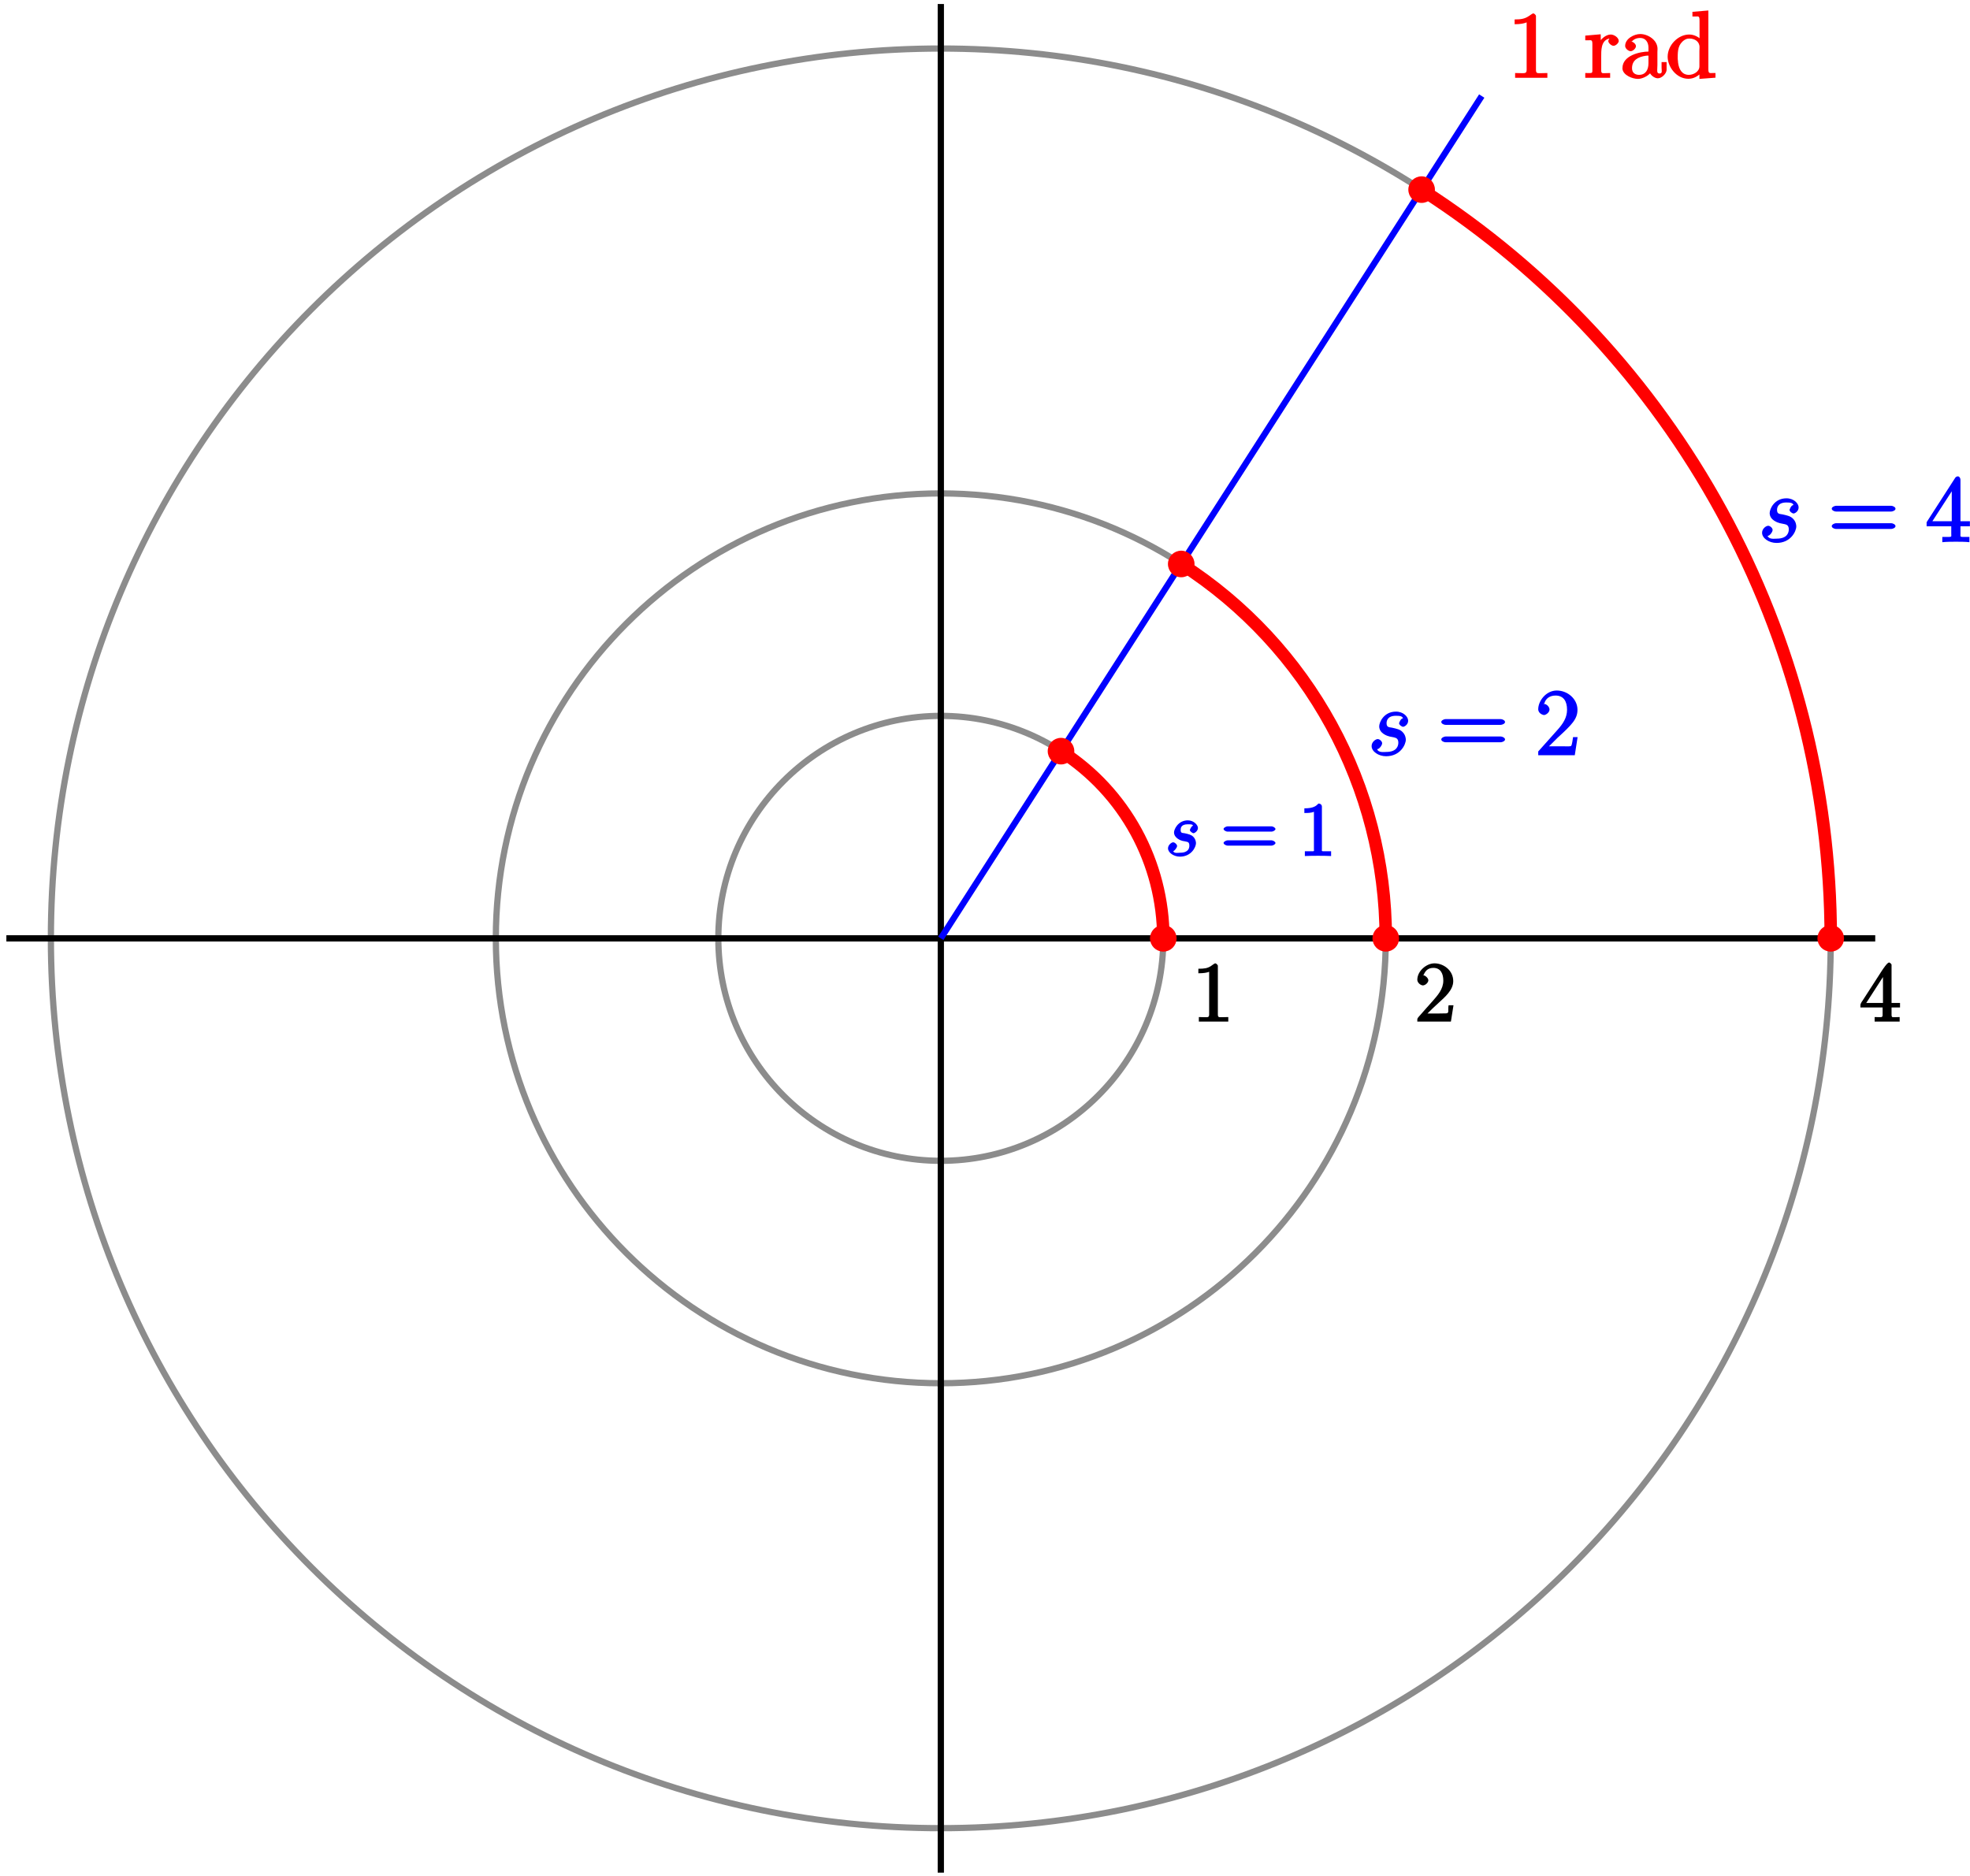
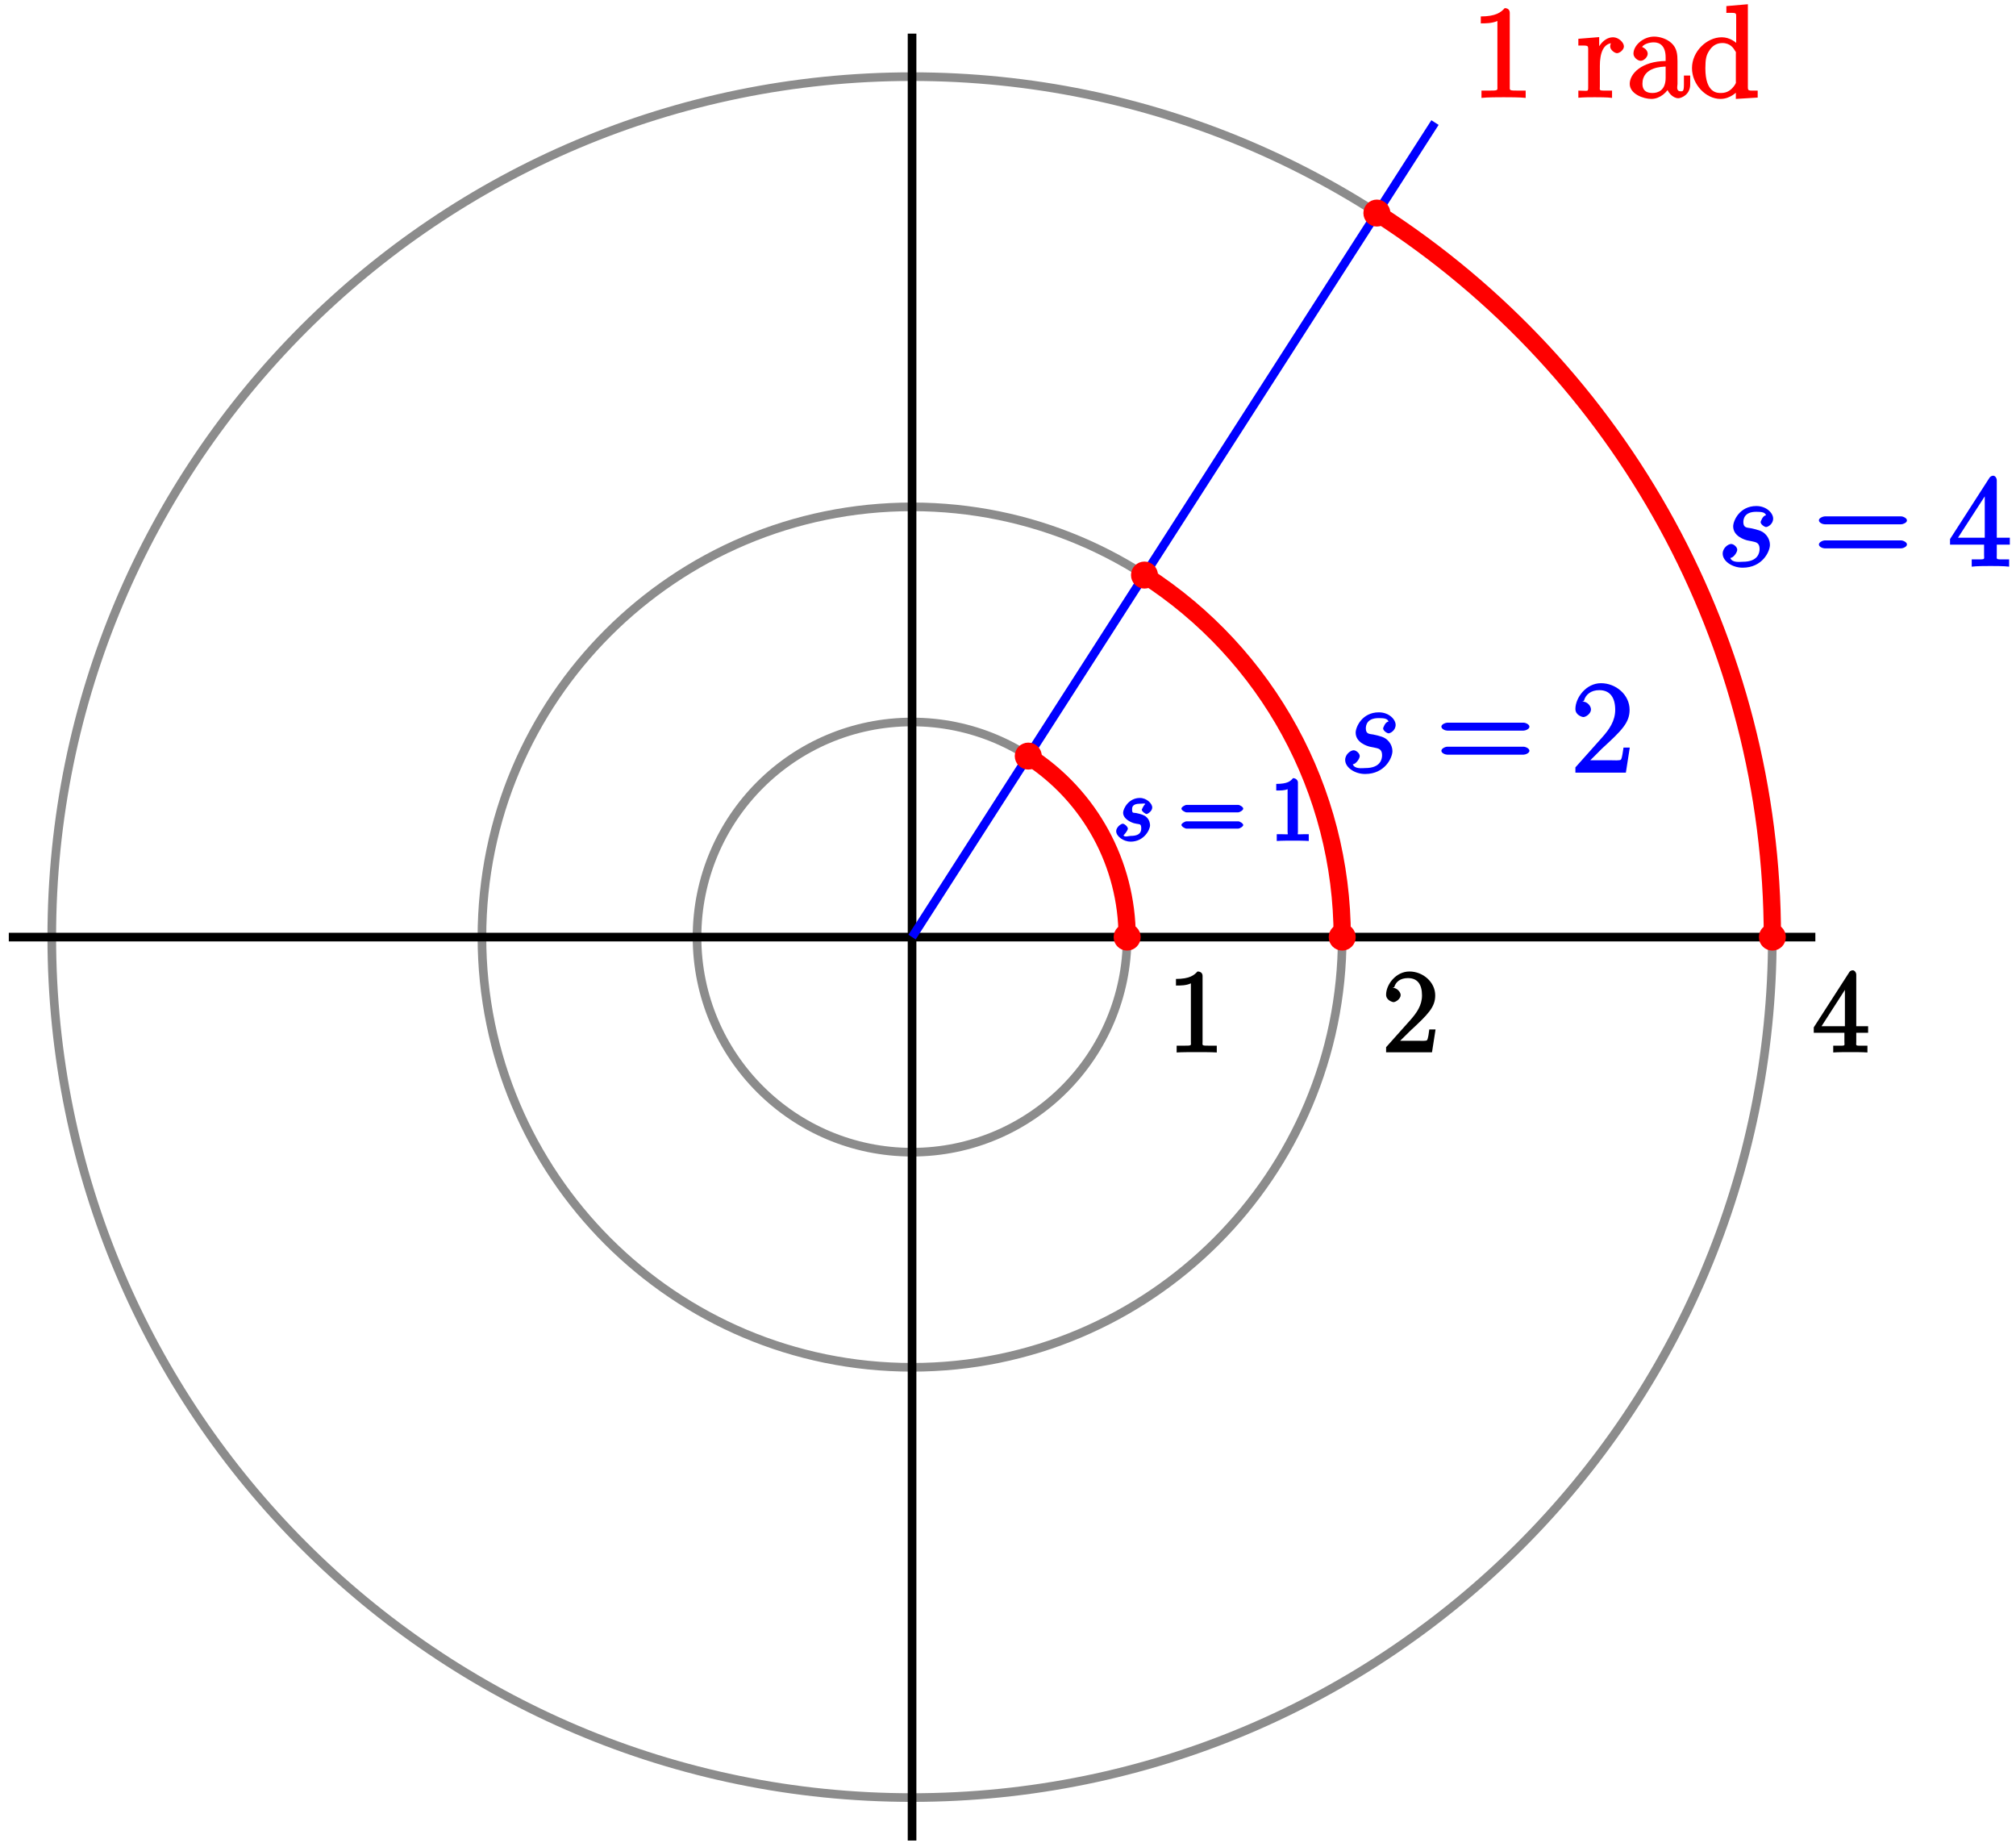
- <svg xmlns="http://www.w3.org/2000/svg" xmlns:xlink="http://www.w3.org/1999/xlink" width="251pt" height="239pt" viewBox="0 0 251 239" version="1.1">
+ <svg xmlns="http://www.w3.org/2000/svg" xmlns:xlink="http://www.w3.org/1999/xlink" width="186pt" height="170pt" viewBox="0 0 186 170" version="1.1">
  <defs>
    <g>
      <symbol overflow="visible" id="glyph0-0">
        <path style="stroke:none;" d="" />
      </symbol>
      <symbol overflow="visible" id="glyph0-1">
-         <path style="stroke:none;" d="M 0.891 -7.328 L 0.891 -6.844 C 1.625 -6.844 2.078 -6.938 2.422 -7.078 L 2.422 -1.016 C 2.422 -0.547 2.141 -0.609 1.672 -0.609 C 1.484 -0.609 1.297 -0.625 0.953 -0.625 L 0.953 -0.016 L 5.062 -0.016 L 5.062 -0.625 C 4.75 -0.625 4.547 -0.609 4.375 -0.609 C 3.781 -0.609 3.609 -0.531 3.609 -1.047 L 3.609 -7.906 C 3.609 -7.984 3.406 -8.219 3.281 -8.219 C 3.125 -8.219 2.844 -7.953 2.688 -7.875 C 2.172 -7.531 1.703 -7.453 0.891 -7.453 Z M 0.891 -7.328 " />
+         <path style="stroke:none;" d="M 3.594 -7.812 C 3.594 -8.078 3.438 -8.25 3.125 -8.25 C 2.797 -7.875 2.312 -7.484 0.922 -7.484 L 0.922 -6.844 C 1.359 -6.844 1.953 -6.844 2.453 -7.062 L 2.453 -1.062 C 2.453 -0.641 2.578 -0.641 1.531 -0.641 L 0.984 -0.641 L 0.984 0.031 C 1.484 -0.031 2.641 -0.031 3.031 -0.031 C 3.438 -0.031 4.578 -0.031 5.062 0.031 L 5.062 -0.641 L 4.531 -0.641 C 3.484 -0.641 3.594 -0.641 3.594 -1.062 Z M 3.594 -7.812 " />
      </symbol>
      <symbol overflow="visible" id="glyph0-2">
-         <path style="stroke:none;" d="M 0.141 -5.266 L 0.141 -4.797 L 0.531 -4.797 C 0.891 -4.797 1.047 -4.891 1.047 -4.328 L 1.047 -0.984 C 1.047 -0.547 1.016 -0.625 0.141 -0.625 L 0.141 -0.016 L 3.312 -0.016 L 3.312 -0.625 C 3 -0.625 2.859 -0.609 2.719 -0.609 C 2.328 -0.609 2.172 -0.531 2.172 -0.984 L 2.172 -2.609 C 2.172 -3.531 2.141 -4.703 3.125 -5 C 3.219 -5.016 3.297 -5.031 3.391 -5.031 C 3.453 -5.031 3.5 -5.016 3.375 -5.016 L 3.375 -5.203 C 3.375 -5.203 3.078 -4.891 3.078 -4.703 C 3.078 -4.422 3.5 -4.094 3.734 -4.094 C 4.047 -4.094 4.406 -4.469 4.406 -4.703 C 4.406 -5.156 3.797 -5.531 3.391 -5.531 C 2.766 -5.531 2.109 -4.953 1.875 -4.422 C 1.828 -4.312 1.766 -4.203 1.75 -4.078 L 2.125 -4.078 L 2.109 -5.562 L 0.141 -5.391 Z M 0.141 -5.266 " />
+         <path style="stroke:none;" d="M 2.156 -2.922 C 2.156 -4.094 2.469 -5.031 3.391 -5.031 C 3.484 -5.031 3.516 -5.031 3.562 -5.016 L 3.438 -5.266 C 3.344 -5.219 3.109 -5.047 3.109 -4.719 C 3.109 -4.375 3.547 -4.094 3.734 -4.094 C 3.984 -4.094 4.375 -4.406 4.375 -4.719 C 4.375 -5.078 3.891 -5.562 3.375 -5.562 C 2.359 -5.562 1.859 -4.312 1.828 -4.25 L 2.094 -4.25 L 2.094 -5.578 L 0.172 -5.422 L 0.172 -4.797 C 1.141 -4.797 1.078 -4.859 1.078 -4.266 L 1.078 -1.031 C 1.078 -0.484 1.109 -0.641 0.172 -0.641 L 0.172 0.016 C 0.672 -0.031 1.328 -0.031 1.688 -0.031 C 2.016 -0.031 2.859 -0.031 3.281 0.031 L 3.281 -0.641 L 2.891 -0.641 C 2.016 -0.641 2.156 -0.625 2.156 -1.047 Z M 2.156 -2.922 " />
      </symbol>
      <symbol overflow="visible" id="glyph0-3">
-         <path style="stroke:none;" d="M 1.375 -4.438 C 1.656 -4.891 2.062 -5.094 2.594 -5.094 C 3.281 -5.094 3.641 -4.531 3.641 -3.875 L 3.641 -3.359 C 2.625 -3.359 0.328 -2.891 0.328 -1.25 L 0.328 -1.141 C 0.438 -0.328 1.609 0.125 2.312 0.125 C 2.938 0.125 3.891 -0.391 4.047 -0.922 L 3.734 -0.922 C 3.75 -0.484 4.344 0.047 4.828 0.047 C 5.328 0.047 5.906 -0.516 5.953 -1 L 5.953 -2.016 L 5.312 -2.016 L 5.312 -1.297 C 5.312 -0.938 5.453 -0.562 5.062 -0.562 C 4.672 -0.562 4.766 -0.938 4.766 -1.25 C 4.766 -1.375 4.781 -1.5 4.781 -1.641 L 4.781 -3.297 C 4.781 -3.438 4.797 -3.578 4.797 -3.703 C 4.797 -4.828 3.578 -5.594 2.594 -5.594 C 1.828 -5.594 0.672 -5.016 0.672 -4.078 C 0.672 -3.734 1.094 -3.406 1.375 -3.406 C 1.656 -3.406 2.047 -3.766 2.047 -4.047 C 2.047 -4.344 1.641 -4.656 1.344 -4.656 L 1.531 -4.656 Z M 3.641 -3.016 L 3.641 -1.875 C 3.641 -1.031 3.281 -0.391 2.438 -0.391 C 1.984 -0.391 1.547 -0.625 1.547 -1.234 C 1.547 -2.281 2.328 -2.688 3.328 -2.828 C 3.484 -2.859 3.656 -2.844 3.641 -2.828 Z M 3.641 -3.016 " />
+         <path style="stroke:none;" d="M 4.766 -3.328 C 4.766 -3.984 4.719 -4.562 4.203 -5.031 C 3.781 -5.422 3.125 -5.625 2.609 -5.625 C 1.625 -5.625 0.703 -4.828 0.703 -4.047 C 0.703 -3.703 1.094 -3.391 1.375 -3.391 C 1.656 -3.391 2.016 -3.734 2.016 -4.031 C 2.016 -4.516 1.438 -4.672 1.5 -4.672 C 1.641 -4.906 2.109 -5.094 2.578 -5.094 C 3.125 -5.094 3.672 -4.781 3.672 -3.703 L 3.672 -3.375 C 1.438 -3.344 0.359 -2.188 0.359 -1.266 C 0.359 -0.328 1.625 0.125 2.359 0.125 C 3.141 0.125 3.844 -0.5 4.062 -1.078 L 3.734 -1.078 C 3.797 -0.516 4.328 0.062 4.844 0.062 C 5.094 0.062 5.938 -0.25 5.938 -1.203 L 5.938 -2.031 L 5.359 -2.031 L 5.359 -1.203 C 5.359 -0.531 5.234 -0.578 5.062 -0.578 C 4.609 -0.578 4.766 -1.062 4.766 -1.25 Z M 3.672 -1.828 C 3.672 -0.656 2.969 -0.422 2.453 -0.422 C 1.859 -0.422 1.531 -0.688 1.531 -1.266 C 1.531 -2.844 3.406 -2.844 3.672 -2.859 Z M 3.672 -1.828 " />
      </symbol>
      <symbol overflow="visible" id="glyph0-4">
-         <path style="stroke:none;" d="M 3.391 -8.312 L 3.391 -7.828 L 3.734 -7.828 C 4.203 -7.828 4.297 -7.938 4.297 -7.219 L 4.297 -4.656 L 4.609 -4.75 C 4.234 -5.219 3.594 -5.531 2.984 -5.531 C 1.531 -5.531 0.234 -4.141 0.234 -2.703 C 0.234 -1.438 1.328 0.109 2.875 0.109 C 3.531 0.109 4.094 -0.203 4.594 -0.734 L 4.281 -0.844 L 4.281 0.125 L 6.328 -0.031 L 6.328 -0.625 L 5.969 -0.625 C 5.609 -0.625 5.422 -0.531 5.422 -1.094 L 5.422 -8.594 L 3.391 -8.422 Z M 1.516 -2.422 L 1.516 -2.609 C 1.516 -3.484 1.562 -4.297 2.391 -4.844 C 2.625 -4.984 2.766 -5.016 3.031 -5.016 C 3.641 -5.016 4.297 -4.672 4.297 -3.922 C 4.297 -3.766 4.281 -3.609 4.281 -3.453 L 4.281 -1.484 C 4.281 -0.797 3.531 -0.391 2.938 -0.391 C 2.062 -0.391 1.672 -1.094 1.562 -1.953 C 1.547 -2.109 1.547 -2.266 1.516 -2.422 Z M 1.516 -2.422 " />
+         <path style="stroke:none;" d="M 3.422 -8.312 L 3.422 -7.812 C 4.406 -7.812 4.328 -7.875 4.328 -7.297 L 4.328 -4.656 L 4.609 -4.75 C 4.344 -5.109 3.734 -5.562 3 -5.562 C 1.609 -5.562 0.25 -4.25 0.25 -2.719 C 0.25 -1.188 1.547 0.125 2.875 0.125 C 3.781 0.125 4.406 -0.516 4.578 -0.734 L 4.297 -0.844 L 4.297 0.125 L 6.312 0 L 6.312 -0.641 C 5.344 -0.641 5.406 -0.578 5.406 -1.156 L 5.406 -8.609 L 3.422 -8.438 Z M 4.297 -1.547 C 4.297 -1.328 4.344 -1.406 4.188 -1.141 C 3.891 -0.719 3.531 -0.422 2.922 -0.422 C 2.625 -0.422 1.484 -0.375 1.484 -2.703 C 1.484 -3.562 1.578 -3.938 1.844 -4.328 C 2.078 -4.703 2.453 -5.031 3.047 -5.031 C 3.797 -5.031 4.094 -4.531 4.203 -4.344 C 4.344 -4.141 4.297 -4.219 4.297 -4 Z M 4.297 -1.547 " />
+       </symbol>
+       <symbol overflow="visible" id="glyph0-5">
+         <path style="stroke:none;" d="M 8.062 -3.875 C 8.234 -3.875 8.609 -4.016 8.609 -4.234 C 8.609 -4.453 8.25 -4.609 8.062 -4.609 L 1.031 -4.609 C 0.859 -4.609 0.484 -4.453 0.484 -4.25 C 0.484 -4.016 0.844 -3.875 1.031 -3.875 Z M 8.062 -1.656 C 8.234 -1.656 8.609 -1.797 8.609 -2.016 C 8.609 -2.234 8.25 -2.391 8.062 -2.391 L 1.031 -2.391 C 0.859 -2.391 0.484 -2.234 0.484 -2.016 C 0.484 -1.797 0.844 -1.656 1.031 -1.656 Z M 8.062 -1.656 " />
+       </symbol>
+       <symbol overflow="visible" id="glyph0-6">
+         <path style="stroke:none;" d="M 5.266 -2.312 L 4.859 -2.312 C 4.797 -1.953 4.75 -1.406 4.625 -1.203 C 4.547 -1.094 3.984 -1.141 3.625 -1.141 L 1.406 -1.141 L 1.516 -0.891 C 1.844 -1.156 2.562 -1.922 2.875 -2.219 C 4.703 -3.891 5.422 -4.609 5.422 -5.797 C 5.422 -7.172 4.172 -8.25 2.781 -8.25 C 1.406 -8.25 0.422 -6.906 0.422 -5.875 C 0.422 -5.266 1.109 -5.125 1.141 -5.125 C 1.406 -5.125 1.859 -5.453 1.859 -5.828 C 1.859 -6.172 1.484 -6.547 1.141 -6.547 C 1.047 -6.547 1.016 -6.547 1.203 -6.609 C 1.359 -7.203 1.859 -7.609 2.625 -7.609 C 3.641 -7.609 4.094 -6.891 4.094 -5.797 C 4.094 -4.781 3.562 -4 2.875 -3.234 L 0.422 -0.484 L 0.422 0 L 5.078 0 L 5.438 -2.312 Z M 5.266 -2.312 " />
+       </symbol>
+       <symbol overflow="visible" id="glyph0-7">
+         <path style="stroke:none;" d="M 4.469 -7.922 C 4.469 -8.156 4.312 -8.359 4.141 -8.359 C 4.047 -8.359 3.891 -8.312 3.797 -8.172 L 0.156 -2.516 L 0.156 -2 L 3.297 -2 L 3.297 -1.047 C 3.297 -0.609 3.438 -0.641 2.562 -0.641 L 2.156 -0.641 L 2.156 0.031 C 2.609 -0.031 3.547 -0.031 3.891 -0.031 C 4.219 -0.031 5.172 -0.031 5.609 0.031 L 5.609 -0.641 L 5.219 -0.641 C 4.344 -0.641 4.469 -0.609 4.469 -1.047 L 4.469 -2 L 5.672 -2 L 5.672 -2.641 L 4.469 -2.641 Z M 3.359 -7 L 3.359 -2.641 L 0.891 -2.641 L 3.641 -6.891 Z M 3.359 -7 " />
      </symbol>
      <symbol overflow="visible" id="glyph1-0">
        <path style="stroke:none;" d="" />
      </symbol>
      <symbol overflow="visible" id="glyph1-1">
-         <path style="stroke:none;" d="M 0.781 -6.609 L 0.781 -6.172 C 1.469 -6.172 1.875 -6.25 2.156 -6.359 L 2.156 -0.922 C 2.156 -0.5 1.922 -0.578 1.5 -0.578 C 1.328 -0.578 1.172 -0.594 0.844 -0.594 L 0.844 -0.016 L 4.594 -0.016 L 4.594 -0.594 C 4.281 -0.594 4.109 -0.578 3.938 -0.578 C 3.406 -0.578 3.266 -0.5 3.266 -0.953 L 3.266 -7.141 C 3.266 -7.203 3.062 -7.438 2.953 -7.438 C 2.812 -7.438 2.547 -7.188 2.406 -7.109 C 1.938 -6.797 1.531 -6.75 0.781 -6.75 Z M 0.781 -6.609 " />
+         <path style="stroke:none;" d="M 3.266 -7.047 C 3.266 -7.297 3.094 -7.453 2.797 -7.453 C 2.5 -7.125 2.094 -6.766 0.812 -6.766 L 0.812 -6.156 C 1.234 -6.156 1.766 -6.156 2.188 -6.359 L 2.188 -0.984 C 2.188 -0.594 2.328 -0.609 1.375 -0.609 L 0.875 -0.609 L 0.875 0.016 C 1.328 -0.016 2.375 -0.016 2.734 -0.016 C 3.094 -0.016 4.125 -0.016 4.578 0.016 L 4.578 -0.609 L 4.078 -0.609 C 3.125 -0.609 3.266 -0.594 3.266 -0.984 Z M 3.266 -7.047 " />
      </symbol>
      <symbol overflow="visible" id="glyph1-2">
-         <path style="stroke:none;" d="M 1.062 -5.766 C 1.281 -6.422 1.625 -6.859 2.375 -6.859 C 3.328 -6.859 3.641 -6.078 3.641 -5.234 C 3.641 -4.141 2.906 -3.344 2.234 -2.578 L 1.453 -1.703 C 1.234 -1.453 1 -1.188 0.781 -0.938 L 0.531 -0.656 C 0.469 -0.578 0.328 -0.438 0.328 -0.297 C 0.328 -0.234 0.328 -0.188 0.328 -0.016 L 4.609 -0.016 L 4.938 -2.094 L 4.312 -2.094 C 4.203 -1.438 4.438 -1.062 3.969 -1.062 C 3.672 -1.062 3.359 -1.047 3.062 -1.047 L 1.625 -1.047 C 1.953 -1.375 2.5 -1.922 3.078 -2.438 C 3.828 -3.125 4.906 -4.031 4.906 -5.172 C 4.906 -6.531 3.688 -7.438 2.516 -7.438 C 1.469 -7.438 0.328 -6.438 0.328 -5.344 C 0.328 -5.047 0.625 -4.688 1.016 -4.625 C 1.375 -4.625 1.734 -5 1.734 -5.281 C 1.734 -5.516 1.406 -5.875 1.094 -5.922 C 1.016 -5.922 0.953 -5.922 1.125 -5.969 Z M 1.062 -5.766 " />
+         <path style="stroke:none;" d="M 4.734 -2.109 L 4.344 -2.109 C 4.297 -1.781 4.25 -1.297 4.141 -1.125 C 4.062 -1.016 3.578 -1.062 3.266 -1.062 L 1.266 -1.062 L 1.391 -0.812 C 1.672 -1.062 2.344 -1.75 2.609 -2 C 4.25 -3.516 4.891 -4.172 4.891 -5.25 C 4.891 -6.484 3.75 -7.453 2.516 -7.453 C 1.266 -7.453 0.359 -6.25 0.359 -5.312 C 0.359 -4.766 1 -4.625 1.031 -4.625 C 1.266 -4.625 1.703 -4.938 1.703 -5.281 C 1.703 -5.578 1.328 -5.938 1.031 -5.938 C 0.938 -5.938 0.922 -5.938 1.109 -6 C 1.25 -6.5 1.672 -6.844 2.375 -6.844 C 3.281 -6.844 3.672 -6.234 3.672 -5.25 C 3.672 -4.328 3.188 -3.641 2.578 -2.953 L 0.359 -0.469 L 0.359 0 L 4.594 0 L 4.922 -2.109 Z M 4.734 -2.109 " />
      </symbol>
      <symbol overflow="visible" id="glyph1-3">
-         <path style="stroke:none;" d="M 0.297 -1.812 L 2.922 -1.812 L 2.922 -0.922 C 2.922 -0.469 2.828 -0.594 1.906 -0.594 L 1.906 -0.016 L 5.094 -0.016 L 5.094 -0.594 C 4.781 -0.594 4.656 -0.578 4.531 -0.578 C 4.172 -0.578 4.062 -0.5 4.062 -0.922 L 4.062 -1.812 L 5.141 -1.812 L 5.141 -2.391 L 4.062 -2.391 L 4.062 -7.266 C 4.062 -7.359 3.828 -7.547 3.75 -7.547 C 3.516 -7.547 2.969 -6.719 2.719 -6.328 C 1.953 -5.125 1.156 -3.922 0.391 -2.719 L 0.25 -2.516 C 0.188 -2.406 0.094 -2.234 0.094 -2.125 C 0.094 -2.062 0.094 -1.984 0.094 -1.812 Z M 0.688 -2.156 L 3.297 -6.203 L 2.969 -6.297 L 2.969 -2.391 L 0.844 -2.391 Z M 0.688 -2.156 " />
+         <path style="stroke:none;" d="M 4.047 -7.156 C 4.047 -7.359 3.891 -7.562 3.734 -7.562 C 3.656 -7.562 3.484 -7.531 3.406 -7.391 L 0.125 -2.297 L 0.125 -1.797 L 2.953 -1.797 L 2.953 -0.969 C 2.953 -0.578 3.094 -0.609 2.312 -0.609 L 1.922 -0.609 L 1.922 0.016 C 2.344 -0.016 3.203 -0.016 3.5 -0.016 C 3.797 -0.016 4.656 -0.016 5.078 0.016 L 5.078 -0.609 L 4.688 -0.609 C 3.922 -0.609 4.047 -0.578 4.047 -0.969 L 4.047 -1.797 L 5.141 -1.797 L 5.141 -2.406 L 4.047 -2.406 Z M 3 -6.312 L 3 -2.406 L 0.844 -2.406 L 3.297 -6.219 Z M 3 -6.312 " />
      </symbol>
      <symbol overflow="visible" id="glyph2-0">
        <path style="stroke:none;" d="" />
      </symbol>
      <symbol overflow="visible" id="glyph2-1">
-         <path style="stroke:none;" d="M 2.188 -1.906 C 2.344 -1.891 2.594 -1.828 2.656 -1.812 C 2.781 -1.781 3.031 -1.781 3.031 -1.312 C 3.031 -1.016 2.938 -0.406 1.844 -0.406 C 1.641 -0.406 1.094 -0.281 0.969 -0.609 C 1.109 -0.609 1.469 -1.047 1.469 -1.266 C 1.469 -1.469 1.172 -1.734 0.969 -1.734 C 0.766 -1.734 0.312 -1.406 0.312 -0.969 C 0.312 -0.406 1.062 0.094 1.828 0.094 C 3.281 0.094 3.875 -1.125 3.875 -1.625 C 3.875 -1.766 3.828 -2.156 3.516 -2.453 C 3.281 -2.688 2.938 -2.781 2.422 -2.891 C 2.156 -2.938 1.922 -2.875 1.922 -3.297 C 1.922 -3.484 1.922 -4.031 2.828 -4.031 C 3.234 -4.031 3.438 -4.031 3.5 -3.844 C 3.297 -3.844 3.094 -3.312 3.094 -3.312 C 3.094 -3.109 3.469 -2.891 3.547 -2.891 C 3.688 -2.891 4.125 -3.156 4.125 -3.562 C 4.125 -3.953 3.578 -4.531 2.844 -4.531 C 1.594 -4.531 1.078 -3.391 1.078 -3 C 1.078 -2.266 1.953 -1.953 2.188 -1.906 Z M 2.188 -1.906 " />
+         <path style="stroke:none;" d="M 1.859 -1.625 C 1.984 -1.594 2.203 -1.547 2.266 -1.547 C 2.359 -1.516 2.531 -1.562 2.531 -1.172 C 2.531 -0.922 2.5 -0.453 1.562 -0.453 C 1.391 -0.453 0.969 -0.297 0.891 -0.516 C 0.938 -0.516 1.297 -0.953 1.297 -1.125 C 1.297 -1.297 0.984 -1.578 0.828 -1.578 C 0.656 -1.578 0.219 -1.25 0.219 -0.891 C 0.219 -0.406 0.906 0.078 1.547 0.078 C 2.781 0.078 3.344 -1.016 3.344 -1.438 C 3.344 -1.562 3.297 -1.922 3.031 -2.172 C 2.828 -2.375 2.5 -2.469 2.062 -2.562 C 1.844 -2.609 1.688 -2.5 1.688 -2.859 C 1.688 -3.016 1.641 -3.422 2.406 -3.422 C 2.75 -3.422 2.875 -3.484 2.906 -3.375 C 2.797 -3.375 2.578 -2.875 2.578 -2.875 C 2.578 -2.703 2.938 -2.469 3.016 -2.469 C 3.125 -2.469 3.547 -2.734 3.547 -3.078 C 3.547 -3.422 3.047 -3.953 2.406 -3.953 C 1.344 -3.953 0.859 -2.938 0.859 -2.594 C 0.859 -1.984 1.672 -1.672 1.859 -1.625 Z M 1.859 -1.625 " />
      </symbol>
      <symbol overflow="visible" id="glyph3-0">
        <path style="stroke:none;" d="" />
      </symbol>
      <symbol overflow="visible" id="glyph3-1">
-         <path style="stroke:none;" d="M 6.453 -3.094 C 6.594 -3.094 6.938 -3.25 6.938 -3.422 C 6.938 -3.609 6.594 -3.766 6.453 -3.766 L 0.828 -3.766 C 0.688 -3.766 0.328 -3.609 0.328 -3.438 C 0.328 -3.25 0.672 -3.094 0.828 -3.094 Z M 6.453 -1.312 C 6.594 -1.312 6.938 -1.469 6.938 -1.641 C 6.938 -1.828 6.594 -1.984 6.453 -1.984 L 0.828 -1.984 C 0.688 -1.984 0.328 -1.828 0.328 -1.656 C 0.328 -1.469 0.672 -1.312 0.828 -1.312 Z M 6.453 -1.312 " />
+         <path style="stroke:none;" d="M 5.484 -2.625 C 5.594 -2.625 5.938 -2.812 5.938 -2.969 C 5.938 -3.125 5.609 -3.312 5.484 -3.312 L 0.703 -3.312 C 0.578 -3.312 0.234 -3.125 0.234 -2.969 C 0.234 -2.812 0.578 -2.625 0.703 -2.625 Z M 5.484 -1.125 C 5.594 -1.125 5.938 -1.312 5.938 -1.453 C 5.938 -1.609 5.609 -1.797 5.484 -1.797 L 0.703 -1.797 C 0.578 -1.797 0.234 -1.609 0.234 -1.469 C 0.234 -1.312 0.578 -1.125 0.703 -1.125 Z M 5.484 -1.125 " />
      </symbol>
      <symbol overflow="visible" id="glyph3-2">
-         <path style="stroke:none;" d="M 2.922 -6.281 C 2.922 -6.5 2.75 -6.672 2.484 -6.672 C 2.203 -6.375 1.859 -6.062 0.688 -6.062 L 0.688 -5.469 C 1.094 -5.469 1.562 -5.469 1.906 -5.625 L 1.906 -0.891 C 1.906 -0.547 2.062 -0.594 1.219 -0.594 L 0.75 -0.594 L 0.75 0.016 C 1.188 -0.016 2.109 -0.016 2.422 -0.016 C 2.75 -0.016 3.656 -0.016 4.094 0.016 L 4.094 -0.594 L 3.625 -0.594 C 2.781 -0.594 2.922 -0.547 2.922 -0.891 Z M 2.922 -6.281 " />
+         <path style="stroke:none;" d="M 2.531 -5.391 C 2.531 -5.578 2.344 -5.781 2.078 -5.781 C 1.844 -5.5 1.578 -5.25 0.531 -5.25 L 0.531 -4.641 C 0.922 -4.641 1.328 -4.641 1.578 -4.766 L 1.578 -0.812 C 1.578 -0.516 1.75 -0.609 1.047 -0.609 L 0.578 -0.609 L 0.578 0.016 C 1 -0.016 1.797 -0.016 2.062 -0.016 C 2.328 -0.016 3.109 -0.016 3.531 0.016 L 3.531 -0.609 L 3.078 -0.609 C 2.359 -0.609 2.531 -0.516 2.531 -0.812 Z M 2.531 -5.391 " />
      </symbol>
      <symbol overflow="visible" id="glyph4-0">
        <path style="stroke:none;" d="" />
      </symbol>
      <symbol overflow="visible" id="glyph4-1">
        <path style="stroke:none;" d="M 2.719 -2.391 C 2.922 -2.359 3.25 -2.281 3.328 -2.266 C 3.484 -2.219 3.844 -2.172 3.844 -1.609 C 3.844 -1.234 3.688 -0.422 2.297 -0.422 C 2.047 -0.422 1.297 -0.297 1.141 -0.781 C 1.391 -0.75 1.781 -1.266 1.781 -1.531 C 1.781 -1.781 1.453 -2.062 1.219 -2.062 C 0.953 -2.062 0.438 -1.703 0.438 -1.172 C 0.438 -0.469 1.328 0.125 2.281 0.125 C 4.094 0.125 4.797 -1.359 4.797 -1.984 C 4.797 -2.156 4.75 -2.609 4.359 -2.984 C 4.062 -3.281 3.672 -3.375 3.031 -3.516 C 2.703 -3.578 2.344 -3.531 2.344 -4.078 C 2.344 -4.312 2.406 -5.031 3.531 -5.031 C 4.047 -5.031 4.359 -4.984 4.438 -4.703 C 4.125 -4.703 3.938 -4.094 3.938 -4.094 C 3.938 -3.844 4.328 -3.625 4.438 -3.625 C 4.609 -3.625 5.094 -3.891 5.094 -4.406 C 5.094 -4.906 4.484 -5.562 3.547 -5.562 C 1.984 -5.562 1.406 -4.188 1.406 -3.688 C 1.406 -2.781 2.453 -2.453 2.719 -2.391 Z M 2.719 -2.391 " />
      </symbol>
-       <symbol overflow="visible" id="glyph5-0">
-         <path style="stroke:none;" d="" />
-       </symbol>
-       <symbol overflow="visible" id="glyph5-1">
-         <path style="stroke:none;" d="M 8.062 -3.875 C 8.234 -3.875 8.609 -4.016 8.609 -4.234 C 8.609 -4.453 8.25 -4.609 8.062 -4.609 L 1.031 -4.609 C 0.859 -4.609 0.484 -4.453 0.484 -4.25 C 0.484 -4.016 0.844 -3.875 1.031 -3.875 Z M 8.062 -1.656 C 8.234 -1.656 8.609 -1.797 8.609 -2.016 C 8.609 -2.234 8.25 -2.391 8.062 -2.391 L 1.031 -2.391 C 0.859 -2.391 0.484 -2.234 0.484 -2.016 C 0.484 -1.797 0.844 -1.656 1.031 -1.656 Z M 8.062 -1.656 " />
-       </symbol>
-       <symbol overflow="visible" id="glyph5-2">
-         <path style="stroke:none;" d="M 5.266 -2.312 L 4.859 -2.312 C 4.797 -1.953 4.75 -1.406 4.625 -1.203 C 4.547 -1.094 3.984 -1.141 3.625 -1.141 L 1.406 -1.141 L 1.516 -0.891 C 1.844 -1.156 2.562 -1.922 2.875 -2.219 C 4.703 -3.891 5.422 -4.609 5.422 -5.797 C 5.422 -7.172 4.172 -8.25 2.781 -8.25 C 1.406 -8.25 0.422 -6.906 0.422 -5.875 C 0.422 -5.266 1.109 -5.125 1.141 -5.125 C 1.406 -5.125 1.859 -5.453 1.859 -5.828 C 1.859 -6.172 1.484 -6.547 1.141 -6.547 C 1.047 -6.547 1.016 -6.547 1.203 -6.609 C 1.359 -7.203 1.859 -7.609 2.625 -7.609 C 3.641 -7.609 4.094 -6.891 4.094 -5.797 C 4.094 -4.781 3.562 -4 2.875 -3.234 L 0.422 -0.484 L 0.422 0 L 5.078 0 L 5.438 -2.312 Z M 5.266 -2.312 " />
-       </symbol>
-       <symbol overflow="visible" id="glyph5-3">
-         <path style="stroke:none;" d="M 4.469 -7.922 C 4.469 -8.156 4.312 -8.359 4.141 -8.359 C 4.047 -8.359 3.891 -8.312 3.797 -8.172 L 0.156 -2.516 L 0.156 -2 L 3.297 -2 L 3.297 -1.047 C 3.297 -0.609 3.438 -0.641 2.562 -0.641 L 2.156 -0.641 L 2.156 0.031 C 2.609 -0.031 3.547 -0.031 3.891 -0.031 C 4.219 -0.031 5.172 -0.031 5.609 0.031 L 5.609 -0.641 L 5.219 -0.641 C 4.344 -0.641 4.469 -0.609 4.469 -1.047 L 4.469 -2 L 5.672 -2 L 5.672 -2.641 L 4.469 -2.641 Z M 3.359 -7 L 3.359 -2.641 L 0.891 -2.641 L 3.641 -6.891 Z M 3.359 -7 " />
-       </symbol>
    </g>
  </defs>
  <g id="surface1">
-     <path style="fill:none;stroke-width:0.797;stroke-linecap:butt;stroke-linejoin:miter;stroke:rgb(54.999%,54.999%,54.999%);stroke-opacity:1;stroke-miterlimit:10;" d="M 28.349 -0 C 28.349 15.656 15.657 28.347 0.001 28.347 C -15.655 28.347 -28.347 15.656 -28.347 -0 C -28.347 -15.657 -15.655 -28.348 0.001 -28.348 C 15.657 -28.348 28.349 -15.657 28.349 -0 Z M 28.349 -0 " transform="matrix(1,0,0,-1,119.87,119.57)" />
-     <path style="fill:none;stroke-width:0.797;stroke-linecap:butt;stroke-linejoin:miter;stroke:rgb(54.999%,54.999%,54.999%);stroke-opacity:1;stroke-miterlimit:10;" d="M 56.693 -0 C 56.693 31.312 31.31 56.695 0.001 56.695 C -31.311 56.695 -56.694 31.312 -56.694 -0 C -56.694 -31.313 -31.311 -56.692 0.001 -56.692 C 31.31 -56.692 56.693 -31.313 56.693 -0 Z M 56.693 -0 " transform="matrix(1,0,0,-1,119.87,119.57)" />
-     <path style="fill:none;stroke-width:0.797;stroke-linecap:butt;stroke-linejoin:miter;stroke:rgb(54.999%,54.999%,54.999%);stroke-opacity:1;stroke-miterlimit:10;" d="M 113.388 -0 C 113.388 62.625 62.622 113.386 0.001 113.386 C -62.624 113.386 -113.386 62.625 -113.386 -0 C -113.386 -62.621 -62.624 -113.387 0.001 -113.387 C 62.622 -113.387 113.388 -62.621 113.388 -0 Z M 113.388 -0 " transform="matrix(1,0,0,-1,119.87,119.57)" />
-     <path style="fill:none;stroke-width:0.797;stroke-linecap:butt;stroke-linejoin:miter;stroke:rgb(0%,0%,0%);stroke-opacity:1;stroke-miterlimit:10;" d="M -119.058 -0 L 119.056 -0 " transform="matrix(1,0,0,-1,119.87,119.57)" />
-     <path style="fill:none;stroke-width:0.797;stroke-linecap:butt;stroke-linejoin:miter;stroke:rgb(0%,0%,0%);stroke-opacity:1;stroke-miterlimit:10;" d="M 0.001 -119.055 L 0.001 119.058 " transform="matrix(1,0,0,-1,119.87,119.57)" />
-     <path style="fill:none;stroke-width:0.797;stroke-linecap:butt;stroke-linejoin:miter;stroke:rgb(0%,0%,100%);stroke-opacity:1;stroke-miterlimit:10;" d="M 0.001 -0 L 68.919 107.332 " transform="matrix(1,0,0,-1,119.87,119.57)" />
+     <path style="fill:none;stroke-width:0.797;stroke-linecap:butt;stroke-linejoin:miter;stroke:rgb(54.999%,54.999%,54.999%);stroke-opacity:1;stroke-miterlimit:10;" d="M 19.842 -0.001 C 19.842 10.96 10.959 19.842 -0.002 19.842 C -10.959 19.842 -19.841 10.96 -19.841 -0.001 C -19.841 -10.958 -10.959 -19.841 -0.002 -19.841 C 10.959 -19.841 19.842 -10.958 19.842 -0.001 Z M 19.842 -0.001 " transform="matrix(1,0,0,-1,84.15,86.44)" />
+     <path style="fill:none;stroke-width:0.797;stroke-linecap:butt;stroke-linejoin:miter;stroke:rgb(54.999%,54.999%,54.999%);stroke-opacity:1;stroke-miterlimit:10;" d="M 39.686 -0.001 C 39.686 21.917 21.916 39.686 -0.002 39.686 C -21.92 39.686 -39.685 21.917 -39.685 -0.001 C -39.685 -21.919 -21.92 -39.685 -0.002 -39.685 C 21.916 -39.685 39.686 -21.919 39.686 -0.001 Z M 39.686 -0.001 " transform="matrix(1,0,0,-1,84.15,86.44)" />
+     <path style="fill:none;stroke-width:0.797;stroke-linecap:butt;stroke-linejoin:miter;stroke:rgb(54.999%,54.999%,54.999%);stroke-opacity:1;stroke-miterlimit:10;" d="M 79.37 -0.001 C 79.37 43.835 43.834 79.37 -0.002 79.37 C -43.837 79.37 -79.373 43.835 -79.373 -0.001 C -79.373 -43.837 -43.837 -79.373 -0.002 -79.373 C 43.834 -79.373 79.37 -43.837 79.37 -0.001 Z M 79.37 -0.001 " transform="matrix(1,0,0,-1,84.15,86.44)" />
+     <path style="fill:none;stroke-width:0.797;stroke-linecap:butt;stroke-linejoin:miter;stroke:rgb(0%,0%,0%);stroke-opacity:1;stroke-miterlimit:10;" d="M -83.338 -0.001 L 83.338 -0.001 " transform="matrix(1,0,0,-1,84.15,86.44)" />
+     <path style="fill:none;stroke-width:0.797;stroke-linecap:butt;stroke-linejoin:miter;stroke:rgb(0%,0%,0%);stroke-opacity:1;stroke-miterlimit:10;" d="M -0.002 -83.337 L -0.002 83.338 " transform="matrix(1,0,0,-1,84.15,86.44)" />
+     <path style="fill:none;stroke-width:0.797;stroke-linecap:butt;stroke-linejoin:miter;stroke:rgb(0%,0%,100%);stroke-opacity:1;stroke-miterlimit:10;" d="M -0.002 -0.001 L 48.245 75.135 " transform="matrix(1,0,0,-1,84.15,86.44)" />
    <g style="fill:rgb(100%,0%,0%);fill-opacity:1;">
-       <use xlink:href="#glyph0-1" x="192.09" y="9.93" />
+       <use xlink:href="#glyph0-1" x="135.7" y="9" />
    </g>
    <g style="fill:rgb(100%,0%,0%);fill-opacity:1;">
-       <use xlink:href="#glyph0-2" x="201.839" y="9.93" />
-       <use xlink:href="#glyph0-3" x="206.391" y="9.93" />
-       <use xlink:href="#glyph0-4" x="212.243" y="9.93" />
+       <use xlink:href="#glyph0-2" x="145.45" y="9" />
+       <use xlink:href="#glyph0-3" x="150.003" y="9" />
+       <use xlink:href="#glyph0-4" x="155.856" y="9" />
    </g>
-     <path style="fill-rule:nonzero;fill:rgb(100%,0%,0%);fill-opacity:1;stroke-width:0.399;stroke-linecap:butt;stroke-linejoin:miter;stroke:rgb(100%,0%,0%);stroke-opacity:1;stroke-miterlimit:10;" d="M 29.841 -0 C 29.841 0.824 29.173 1.496 28.349 1.496 C 27.521 1.496 26.853 0.824 26.853 -0 C 26.853 -0.825 27.521 -1.492 28.349 -1.492 C 29.173 -1.492 29.841 -0.825 29.841 -0 Z M 29.841 -0 " transform="matrix(1,0,0,-1,119.87,119.57)" />
+     <path style="fill-rule:nonzero;fill:rgb(100%,0%,0%);fill-opacity:1;stroke-width:0.399;stroke-linecap:butt;stroke-linejoin:miter;stroke:rgb(100%,0%,0%);stroke-opacity:1;stroke-miterlimit:10;" d="M 20.889 -0.001 C 20.889 0.577 20.42 1.045 19.842 1.045 C 19.264 1.045 18.795 0.577 18.795 -0.001 C 18.795 -0.58 19.264 -1.044 19.842 -1.044 C 20.42 -1.044 20.889 -0.58 20.889 -0.001 Z M 20.889 -0.001 " transform="matrix(1,0,0,-1,84.15,86.44)" />
    <g style="fill:rgb(0%,0%,0%);fill-opacity:1;">
-       <use xlink:href="#glyph1-1" x="151.903" y="130.193" />
+       <use xlink:href="#glyph1-1" x="107.685" y="97.066" />
    </g>
-     <path style="fill-rule:nonzero;fill:rgb(100%,0%,0%);fill-opacity:1;stroke-width:0.399;stroke-linecap:butt;stroke-linejoin:miter;stroke:rgb(100%,0%,0%);stroke-opacity:1;stroke-miterlimit:10;" d="M 16.81 23.851 C 16.81 24.675 16.142 25.347 15.314 25.347 C 14.489 25.347 13.821 24.675 13.821 23.851 C 13.821 23.027 14.489 22.359 15.314 22.359 C 16.142 22.359 16.81 23.027 16.81 23.851 Z M 16.81 23.851 " transform="matrix(1,0,0,-1,119.87,119.57)" />
-     <path style="fill:none;stroke-width:1.594;stroke-linecap:butt;stroke-linejoin:miter;stroke:rgb(100%,0%,0%);stroke-opacity:1;stroke-miterlimit:10;" d="M 28.349 -0 C 28.349 9.648 23.435 18.64 15.314 23.851 " transform="matrix(1,0,0,-1,119.87,119.57)" />
+     <path style="fill-rule:nonzero;fill:rgb(100%,0%,0%);fill-opacity:1;stroke-width:0.399;stroke-linecap:butt;stroke-linejoin:miter;stroke:rgb(100%,0%,0%);stroke-opacity:1;stroke-miterlimit:10;" d="M 11.768 16.698 C 11.768 17.272 11.299 17.741 10.721 17.741 C 10.143 17.741 9.674 17.272 9.674 16.698 C 9.674 16.12 10.143 15.651 10.721 15.651 C 11.299 15.651 11.768 16.12 11.768 16.698 Z M 11.768 16.698 " transform="matrix(1,0,0,-1,84.15,86.44)" />
+     <path style="fill:none;stroke-width:1.594;stroke-linecap:butt;stroke-linejoin:miter;stroke:rgb(100%,0%,0%);stroke-opacity:1;stroke-miterlimit:10;" d="M 19.842 -0.001 C 19.842 6.756 16.405 13.045 10.721 16.698 " transform="matrix(1,0,0,-1,84.15,86.44)" />
    <g style="fill:rgb(0%,0%,100%);fill-opacity:1;">
-       <use xlink:href="#glyph2-1" x="148.506" y="109.066" />
+       <use xlink:href="#glyph2-1" x="102.762" y="77.559" />
    </g>
    <g style="fill:rgb(0%,0%,100%);fill-opacity:1;">
-       <use xlink:href="#glyph3-1" x="155.57" y="109.066" />
+       <use xlink:href="#glyph3-1" x="108.766" y="77.559" />
    </g>
    <g style="fill:rgb(0%,0%,100%);fill-opacity:1;">
-       <use xlink:href="#glyph3-2" x="165.503" y="109.066" />
+       <use xlink:href="#glyph3-2" x="117.218" y="77.559" />
    </g>
-     <path style="fill-rule:nonzero;fill:rgb(100%,0%,0%);fill-opacity:1;stroke-width:0.399;stroke-linecap:butt;stroke-linejoin:miter;stroke:rgb(100%,0%,0%);stroke-opacity:1;stroke-miterlimit:10;" d="M 58.189 -0 C 58.189 0.824 57.521 1.496 56.693 1.496 C 55.868 1.496 55.2 0.824 55.2 -0 C 55.2 -0.825 55.868 -1.492 56.693 -1.492 C 57.521 -1.492 58.189 -0.825 58.189 -0 Z M 58.189 -0 " transform="matrix(1,0,0,-1,119.87,119.57)" />
+     <path style="fill-rule:nonzero;fill:rgb(100%,0%,0%);fill-opacity:1;stroke-width:0.399;stroke-linecap:butt;stroke-linejoin:miter;stroke:rgb(100%,0%,0%);stroke-opacity:1;stroke-miterlimit:10;" d="M 40.733 -0.001 C 40.733 0.577 40.264 1.045 39.686 1.045 C 39.108 1.045 38.639 0.577 38.639 -0.001 C 38.639 -0.58 39.108 -1.044 39.686 -1.044 C 40.264 -1.044 40.733 -0.58 40.733 -0.001 Z M 40.733 -0.001 " transform="matrix(1,0,0,-1,84.15,86.44)" />
    <g style="fill:rgb(0%,0%,0%);fill-opacity:1;">
-       <use xlink:href="#glyph1-2" x="180.253" y="130.193" />
+       <use xlink:href="#glyph1-2" x="127.525" y="97.066" />
    </g>
-     <path style="fill-rule:nonzero;fill:rgb(100%,0%,0%);fill-opacity:1;stroke-width:0.399;stroke-linecap:butt;stroke-linejoin:miter;stroke:rgb(100%,0%,0%);stroke-opacity:1;stroke-miterlimit:10;" d="M 32.126 47.703 C 32.126 48.531 31.454 49.199 30.63 49.199 C 29.806 49.199 29.138 48.531 29.138 47.703 C 29.138 46.879 29.806 46.211 30.63 46.211 C 31.454 46.211 32.126 46.879 32.126 47.703 Z M 32.126 47.703 " transform="matrix(1,0,0,-1,119.87,119.57)" />
-     <path style="fill:none;stroke-width:1.594;stroke-linecap:butt;stroke-linejoin:miter;stroke:rgb(100%,0%,0%);stroke-opacity:1;stroke-miterlimit:10;" d="M 56.693 -0 C 56.693 19.3 46.868 37.277 30.63 47.703 " transform="matrix(1,0,0,-1,119.87,119.57)" />
+     <path style="fill-rule:nonzero;fill:rgb(100%,0%,0%);fill-opacity:1;stroke-width:0.399;stroke-linecap:butt;stroke-linejoin:miter;stroke:rgb(100%,0%,0%);stroke-opacity:1;stroke-miterlimit:10;" d="M 22.487 33.393 C 22.487 33.971 22.018 34.44 21.44 34.44 C 20.862 34.44 20.397 33.971 20.397 33.393 C 20.397 32.815 20.862 32.346 21.44 32.346 C 22.018 32.346 22.487 32.815 22.487 33.393 Z M 22.487 33.393 " transform="matrix(1,0,0,-1,84.15,86.44)" />
+     <path style="fill:none;stroke-width:1.594;stroke-linecap:butt;stroke-linejoin:miter;stroke:rgb(100%,0%,0%);stroke-opacity:1;stroke-miterlimit:10;" d="M 39.686 -0.001 C 39.686 13.51 32.807 26.092 21.444 33.393 " transform="matrix(1,0,0,-1,84.15,86.44)" />
    <g style="fill:rgb(0%,0%,100%);fill-opacity:1;">
-       <use xlink:href="#glyph4-1" x="174.32" y="96.24" />
+       <use xlink:href="#glyph4-1" x="123.67" y="71.27" />
    </g>
    <g style="fill:rgb(0%,0%,100%);fill-opacity:1;">
-       <use xlink:href="#glyph5-1" x="183.15" y="96.24" />
+       <use xlink:href="#glyph0-5" x="132.5" y="71.27" />
    </g>
    <g style="fill:rgb(0%,0%,100%);fill-opacity:1;">
-       <use xlink:href="#glyph5-2" x="195.566" y="96.24" />
+       <use xlink:href="#glyph0-6" x="144.928" y="71.27" />
    </g>
-     <path style="fill-rule:nonzero;fill:rgb(100%,0%,0%);fill-opacity:1;stroke-width:0.399;stroke-linecap:butt;stroke-linejoin:miter;stroke:rgb(100%,0%,0%);stroke-opacity:1;stroke-miterlimit:10;" d="M 114.88 -0 C 114.88 0.824 114.212 1.496 113.388 1.496 C 112.564 1.496 111.892 0.824 111.892 -0 C 111.892 -0.825 112.564 -1.492 113.388 -1.492 C 114.212 -1.492 114.88 -0.825 114.88 -0 Z M 114.88 -0 " transform="matrix(1,0,0,-1,119.87,119.57)" />
+     <path style="fill-rule:nonzero;fill:rgb(100%,0%,0%);fill-opacity:1;stroke-width:0.399;stroke-linecap:butt;stroke-linejoin:miter;stroke:rgb(100%,0%,0%);stroke-opacity:1;stroke-miterlimit:10;" d="M 80.416 -0.001 C 80.416 0.577 79.952 1.045 79.373 1.045 C 78.795 1.045 78.327 0.577 78.327 -0.001 C 78.327 -0.58 78.795 -1.044 79.373 -1.044 C 79.952 -1.044 80.416 -0.58 80.416 -0.001 Z M 80.416 -0.001 " transform="matrix(1,0,0,-1,84.15,86.44)" />
    <g style="fill:rgb(0%,0%,0%);fill-opacity:1;">
-       <use xlink:href="#glyph1-3" x="236.943" y="130.193" />
+       <use xlink:href="#glyph1-3" x="167.215" y="97.066" />
    </g>
-     <path style="fill-rule:nonzero;fill:rgb(100%,0%,0%);fill-opacity:1;stroke-width:0.399;stroke-linecap:butt;stroke-linejoin:miter;stroke:rgb(100%,0%,0%);stroke-opacity:1;stroke-miterlimit:10;" d="M 62.755 95.406 C 62.755 96.234 62.087 96.902 61.263 96.902 C 60.435 96.902 59.767 96.234 59.767 95.406 C 59.767 94.582 60.435 93.914 61.263 93.914 C 62.087 93.914 62.755 94.582 62.755 95.406 Z M 62.755 95.406 " transform="matrix(1,0,0,-1,119.87,119.57)" />
-     <path style="fill:none;stroke-width:1.594;stroke-linecap:butt;stroke-linejoin:miter;stroke:rgb(100%,0%,0%);stroke-opacity:1;stroke-miterlimit:10;" d="M 113.388 -0 C 113.388 38.597 93.739 74.554 61.263 95.406 " transform="matrix(1,0,0,-1,119.87,119.57)" />
+     <path style="fill-rule:nonzero;fill:rgb(100%,0%,0%);fill-opacity:1;stroke-width:0.399;stroke-linecap:butt;stroke-linejoin:miter;stroke:rgb(100%,0%,0%);stroke-opacity:1;stroke-miterlimit:10;" d="M 43.928 66.784 C 43.928 67.362 43.459 67.831 42.881 67.831 C 42.303 67.831 41.838 67.362 41.838 66.784 C 41.838 66.206 42.303 65.741 42.881 65.741 C 43.459 65.741 43.928 66.206 43.928 66.784 Z M 43.928 66.784 " transform="matrix(1,0,0,-1,84.15,86.44)" />
+     <path style="fill:none;stroke-width:1.594;stroke-linecap:butt;stroke-linejoin:miter;stroke:rgb(100%,0%,0%);stroke-opacity:1;stroke-miterlimit:10;" d="M 79.373 -0.001 C 79.373 27.018 65.62 52.186 42.885 66.784 " transform="matrix(1,0,0,-1,84.15,86.44)" />
    <g style="fill:rgb(0%,0%,100%);fill-opacity:1;">
-       <use xlink:href="#glyph4-1" x="224.07" y="69.06" />
+       <use xlink:href="#glyph4-1" x="158.5" y="52.24" />
    </g>
    <g style="fill:rgb(0%,0%,100%);fill-opacity:1;">
-       <use xlink:href="#glyph5-1" x="232.9" y="69.06" />
+       <use xlink:href="#glyph0-5" x="167.33" y="52.24" />
    </g>
    <g style="fill:rgb(0%,0%,100%);fill-opacity:1;">
-       <use xlink:href="#glyph5-3" x="245.316" y="69.06" />
+       <use xlink:href="#glyph0-7" x="179.758" y="52.24" />
    </g>
  </g>
</svg>
